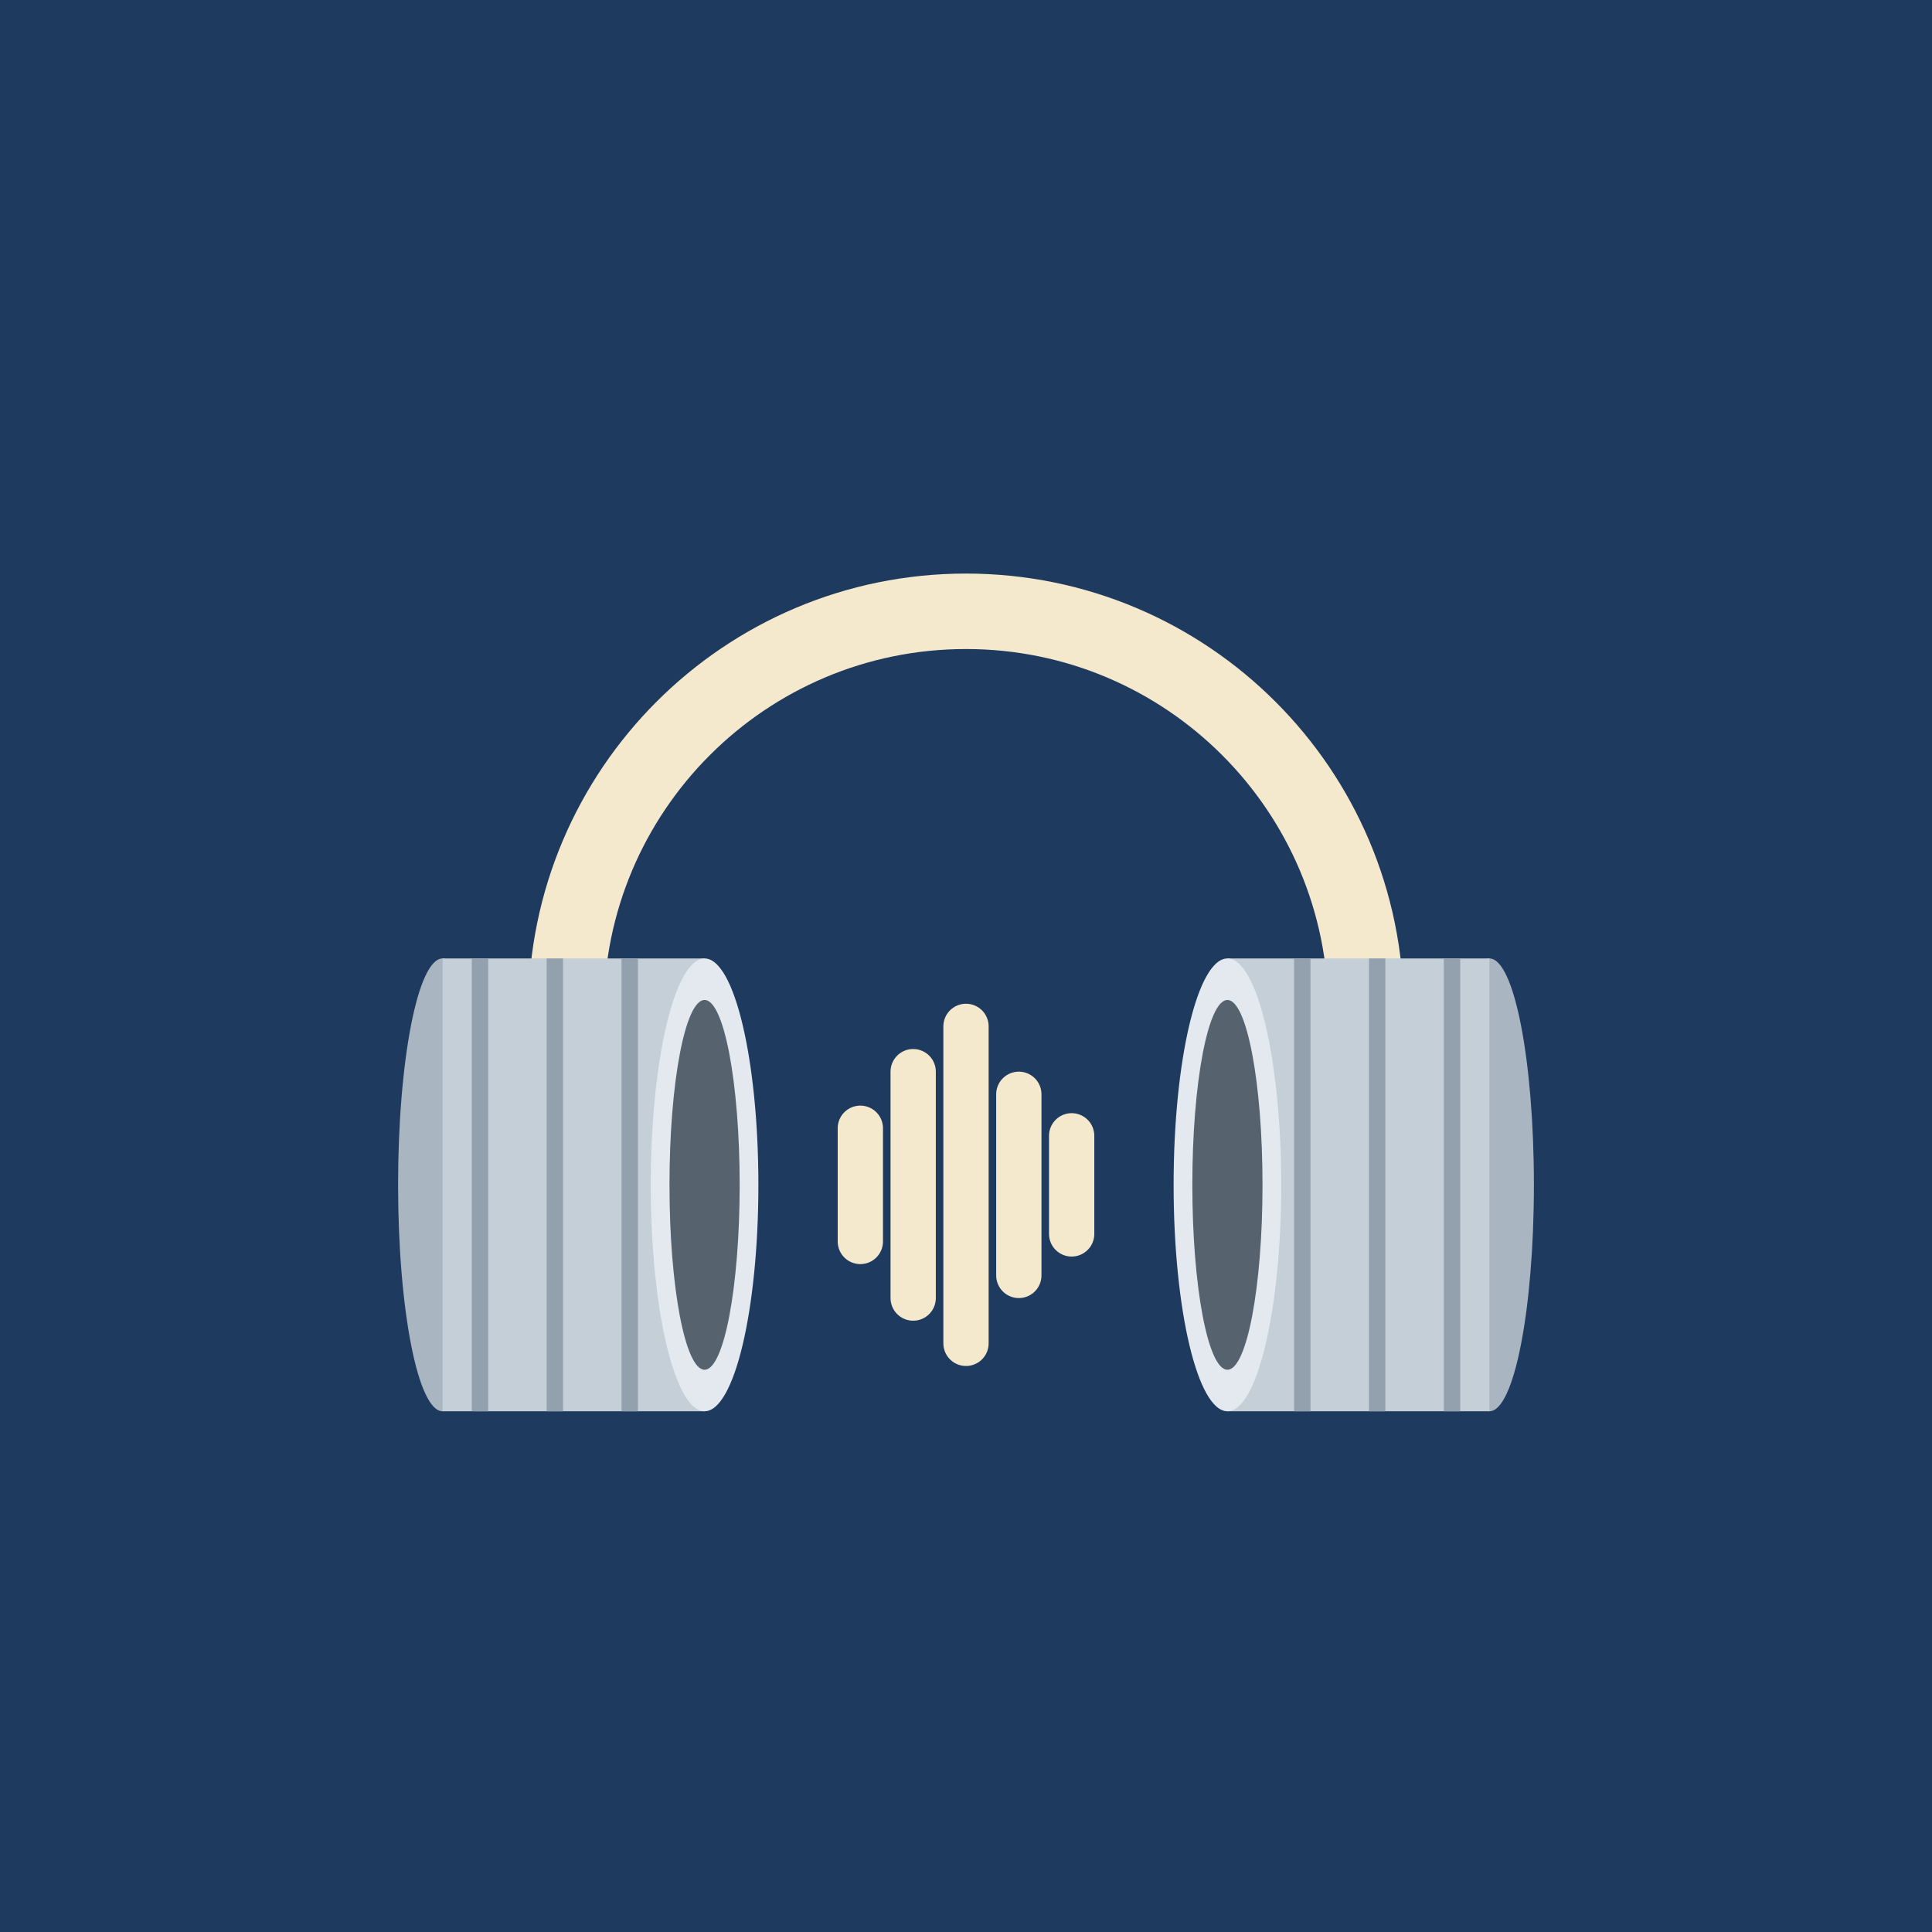
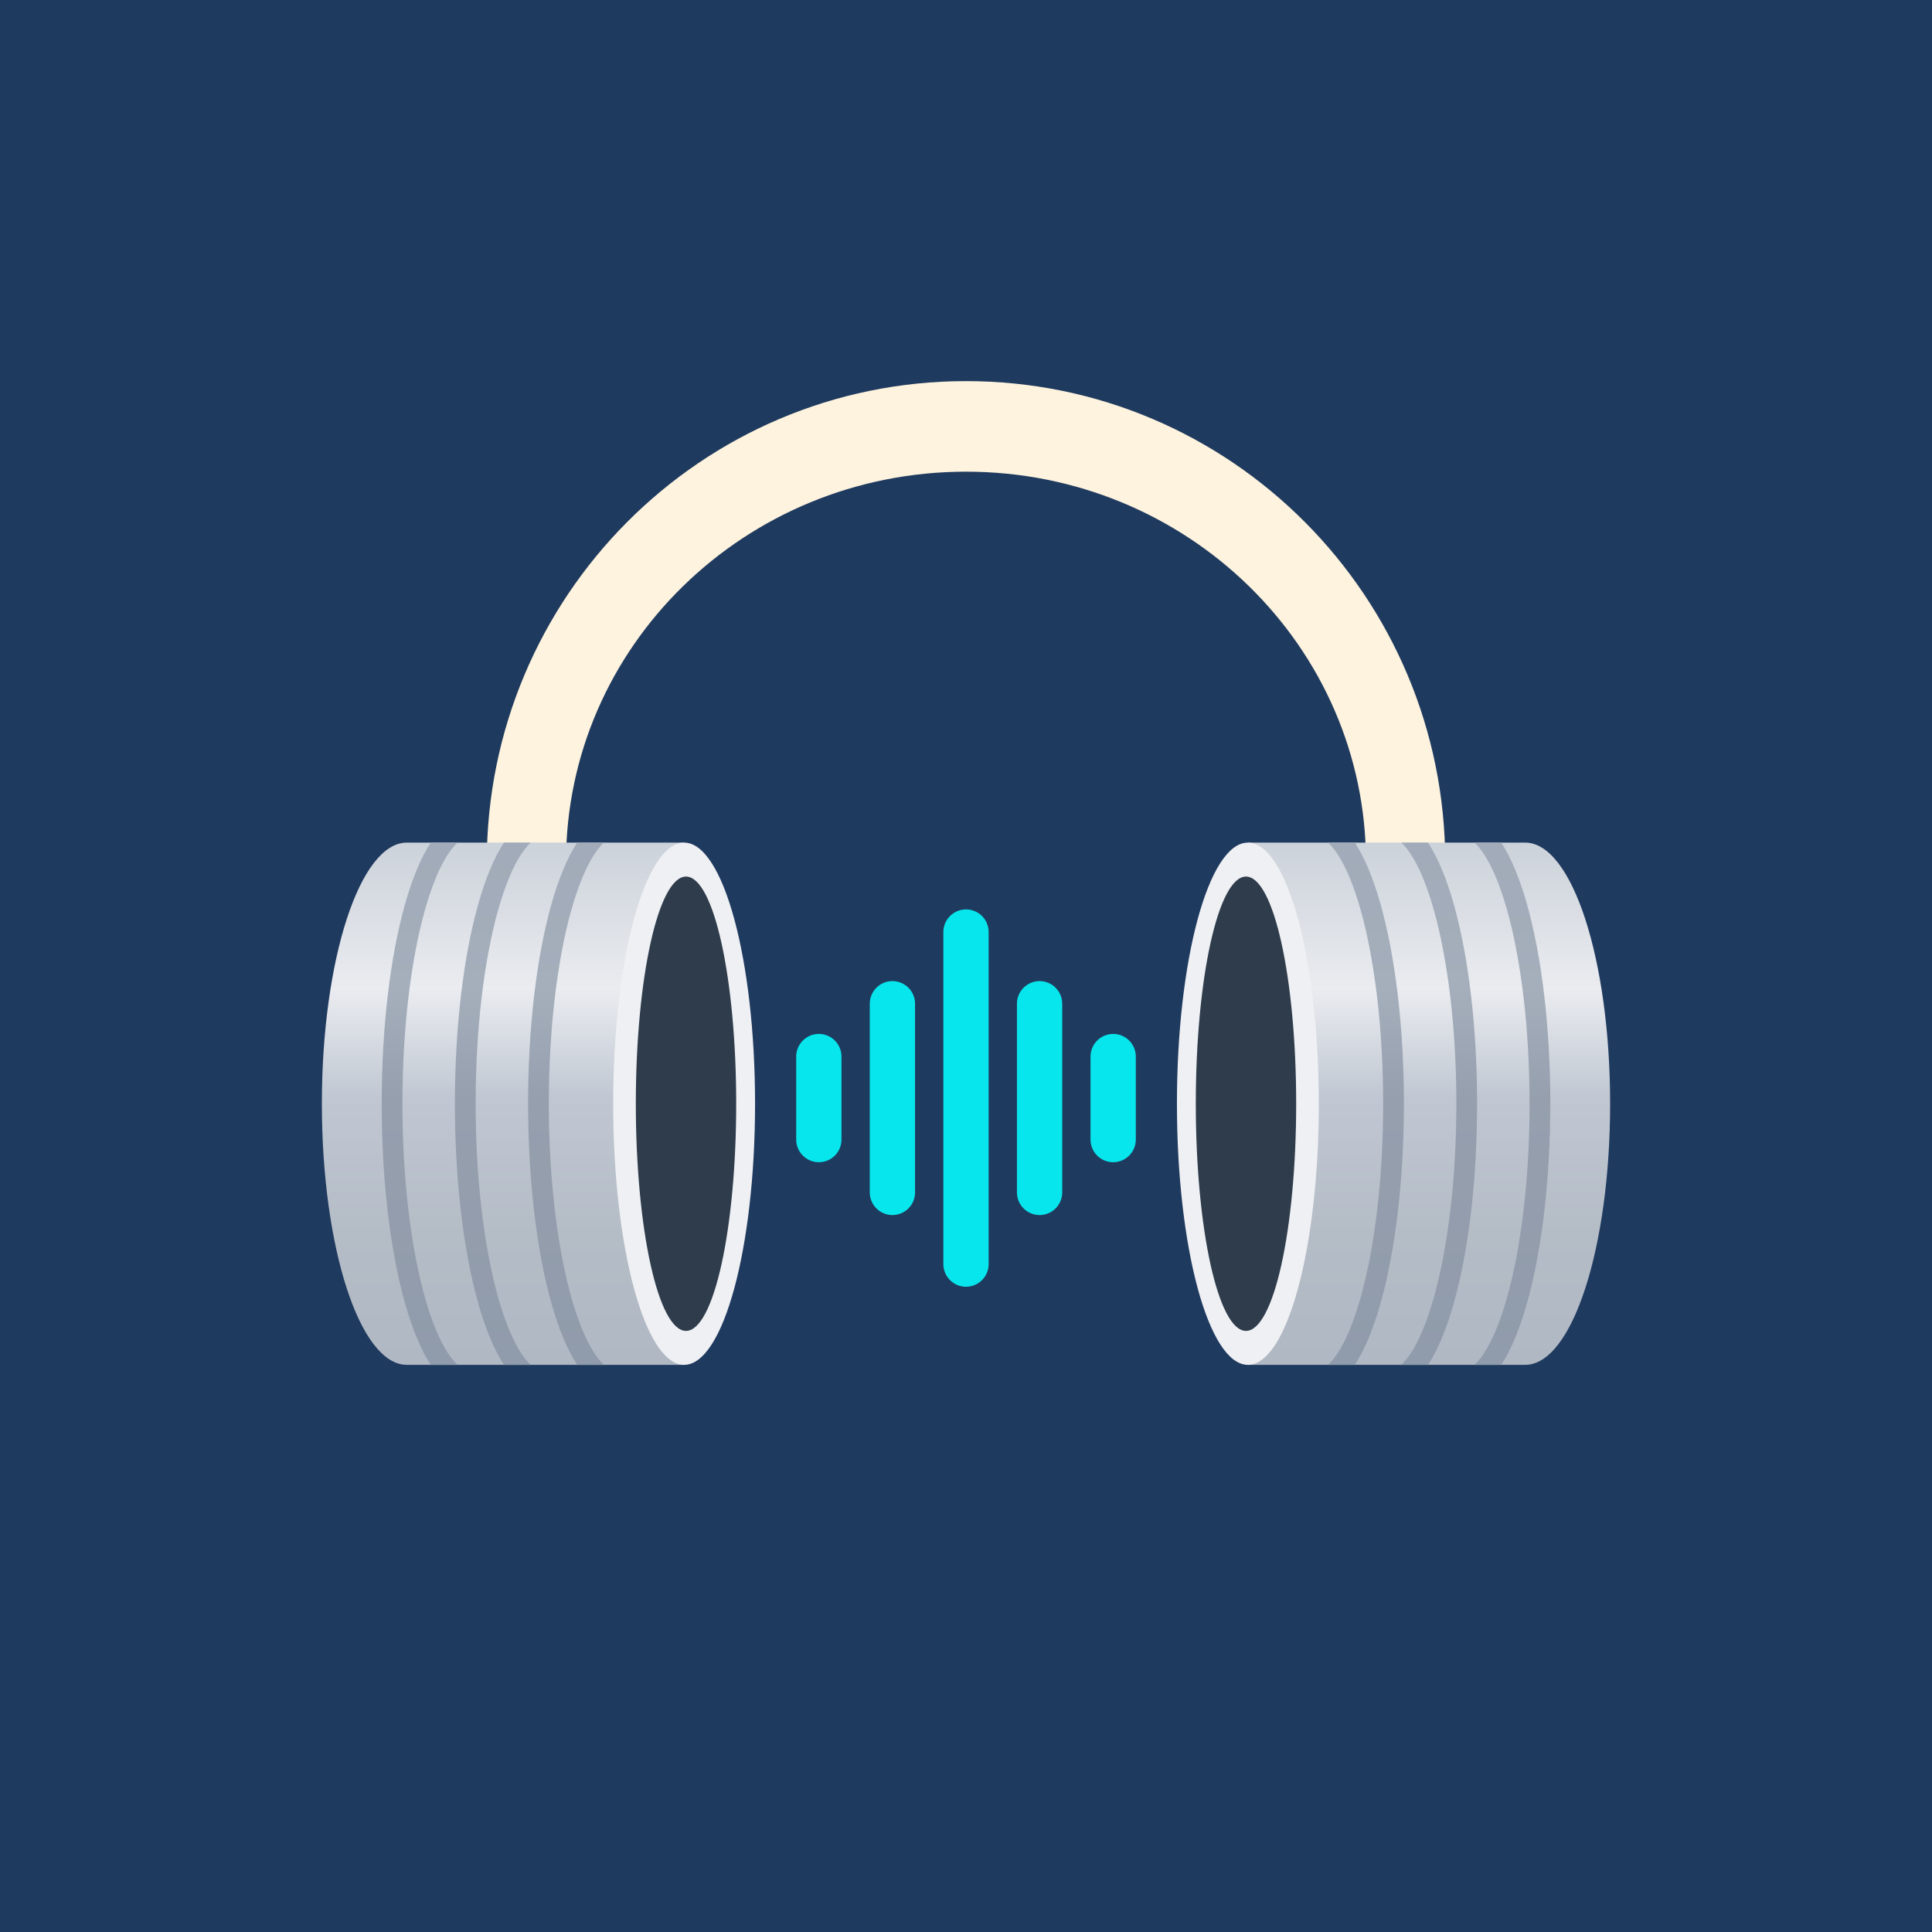
<svg xmlns="http://www.w3.org/2000/svg" viewBox="0 0 512 512">
+   <defs>
+     <linearGradient id="tin" gradientUnits="userSpaceOnUse" x1="0" y1="-69.2" x2="0" y2="69.2">
+       <stop offset="0" stop-color="#ccd2da" />
+       <stop offset="0.28" stop-color="#eaecf0" />
+       <stop offset="0.49" stop-color="#c0c7d2" />
+       <stop offset="0.75" stop-color="#b4bcc6" />
+       <stop offset="1" stop-color="#b0b8c4" />
+     </linearGradient>
+     <linearGradient id="rib" gradientUnits="userSpaceOnUse" x1="0" y1="-69.2" x2="0" y2="69.2">
+       <stop offset="0" stop-color="#a1abb9" />
+       <stop offset="0.28" stop-color="#a5aebb" />
+       <stop offset="0.49" stop-color="#969fae" />
+       <stop offset="1" stop-color="#909bab" />
+     </linearGradient>
+     <clipPath id="can-side">
+       <path d="M0 -69.2 H-73.5 A22.5 69.2 0 0 0 -73.5 69.2 H0 Z" />
+     </clipPath>
+     <g id="can">
+       <g clip-path="url(#can-side)">
+         <rect x="-96" y="-69.2" width="96" height="138.4" fill="url(#tin)" />
+         <path d="M-56.8 -73.5 a20.6 73.5 0 0 0 0 147 M-37.4 -73.5 a20.6 73.5 0 0 0 0 147 M-18 -73.5 a20.6 73.5 0 0 0 0 147" fill="none" stroke="url(#rib)" stroke-width="5.5" />
+       </g>
+       <ellipse rx="18.8" ry="69.2" fill="#eff0f3" />
+       <ellipse cx="0.5" rx="13.3" ry="60.2" fill="#2e3c4c" />
+     </g>
+   </defs>
  <rect width="512" height="512" fill="#1f3a5f" />
-   <path d="M150 268 A106 106 0 0 1 362 268" fill="none" stroke="#f4e9cd" stroke-width="20" stroke-linecap="round" />
-   <g transform="translate(152 314) scale(-0.62 1)">
-     <ellipse cx="56" cy="0" rx="19" ry="60" fill="#a9b6c2" />
-     <rect x="-56" y="-60" width="112" height="120" fill="#c5cfd8" />
-     <path d="M-24 -60 v120 M8 -60 v120 M40 -60 v120" stroke="#93a1ae" stroke-width="7" />
-     <ellipse cx="-56" cy="0" rx="23" ry="60" fill="#e3e9ee" />
-     <ellipse cx="-56" cy="0" rx="15" ry="49" fill="#56636f" />
-   </g>
-   <g transform="translate(360 314) scale(0.62 1)">
-     <ellipse cx="56" cy="0" rx="19" ry="60" fill="#a9b6c2" />
-     <rect x="-56" y="-60" width="112" height="120" fill="#c5cfd8" />
-     <path d="M-24 -60 v120 M8 -60 v120 M40 -60 v120" stroke="#93a1ae" stroke-width="7" />
-     <ellipse cx="-56" cy="0" rx="23" ry="60" fill="#e3e9ee" />
-     <ellipse cx="-56" cy="0" rx="15" ry="49" fill="#56636f" />
-   </g>
-   <path d="M228 299 v30 M242 284 v60 M256 272 v84 M270 290 v48 M284 301 v26" fill="none" stroke="#f4e9cd" stroke-width="12" stroke-linecap="round" />
+   <path d="M129 228.5 A127 127.5 0 0 1 383 228.5 H362 A106 103.5 0 0 0 150 228.5 Z" fill="#fdf3de" />
+   <use href="#can" transform="translate(181.3 292.5)" />
+   <use href="#can" transform="translate(330.7 292.5) scale(-1 1)" />
+   <path d="M217 280 v22 M236.5 266 v50 M256 247 v88 M275.5 266 v50 M295 280 v22" fill="none" stroke="#07e6ec" stroke-width="12" stroke-linecap="round" />
</svg>
